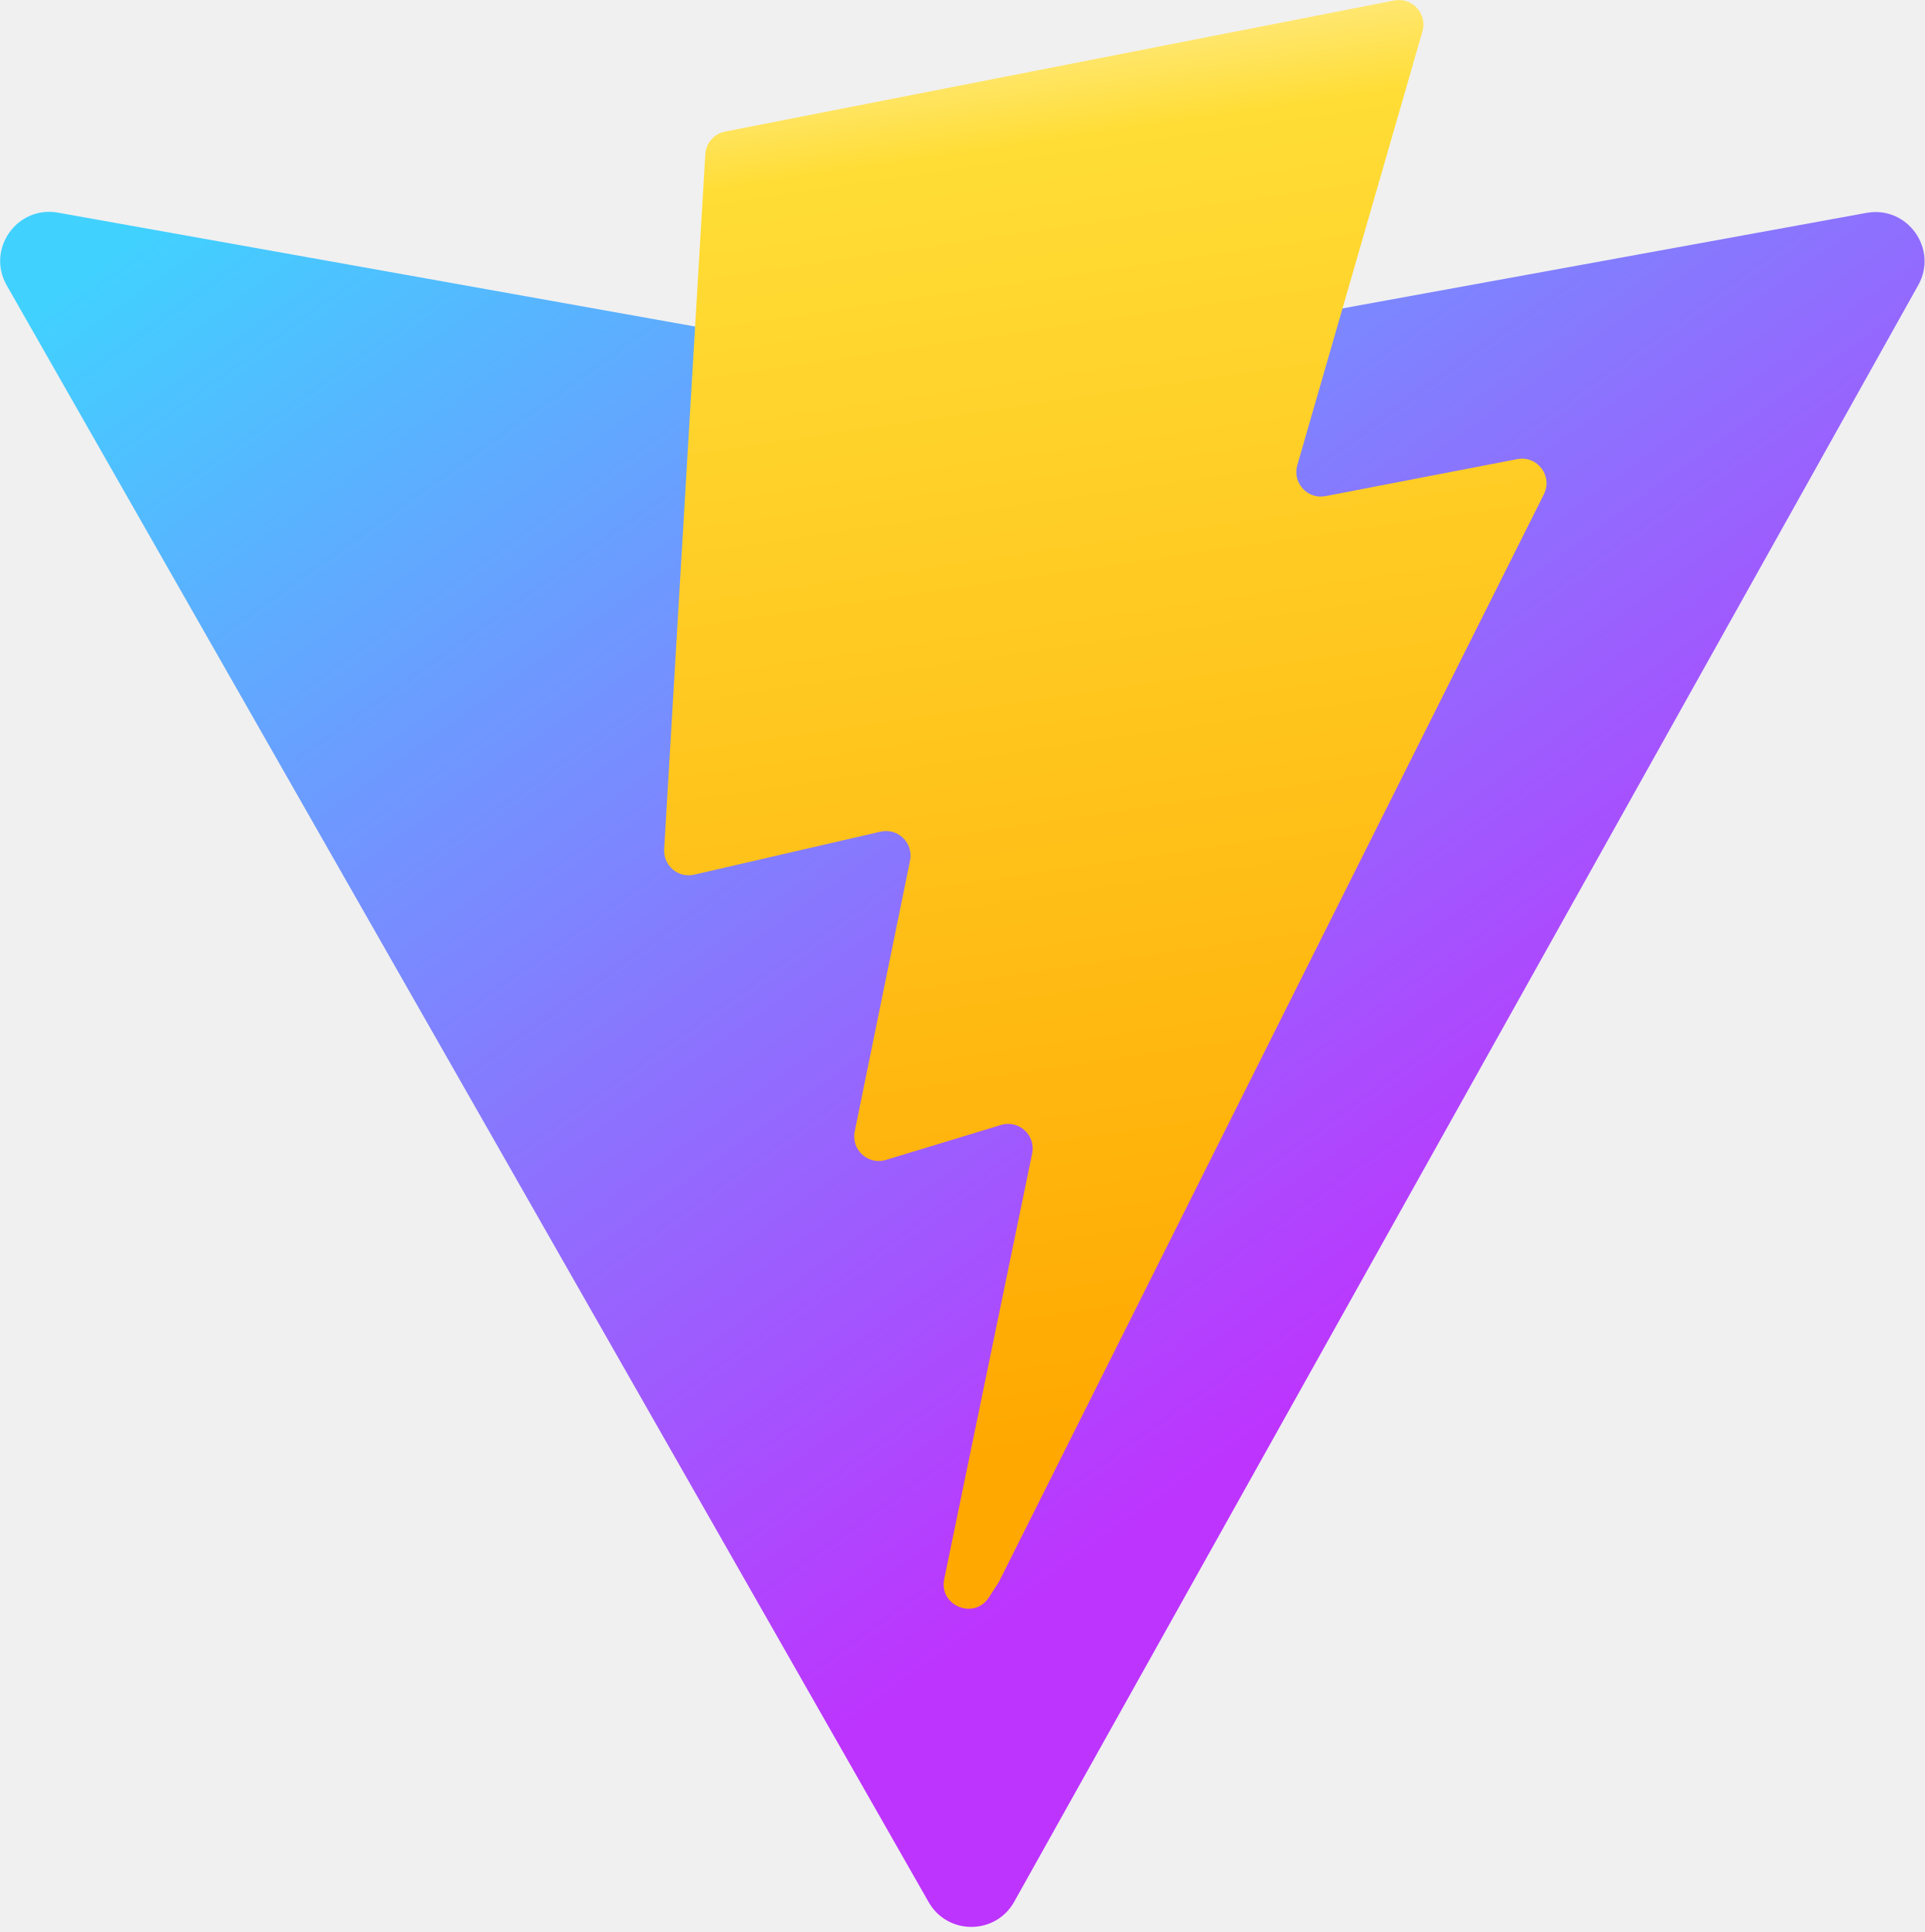
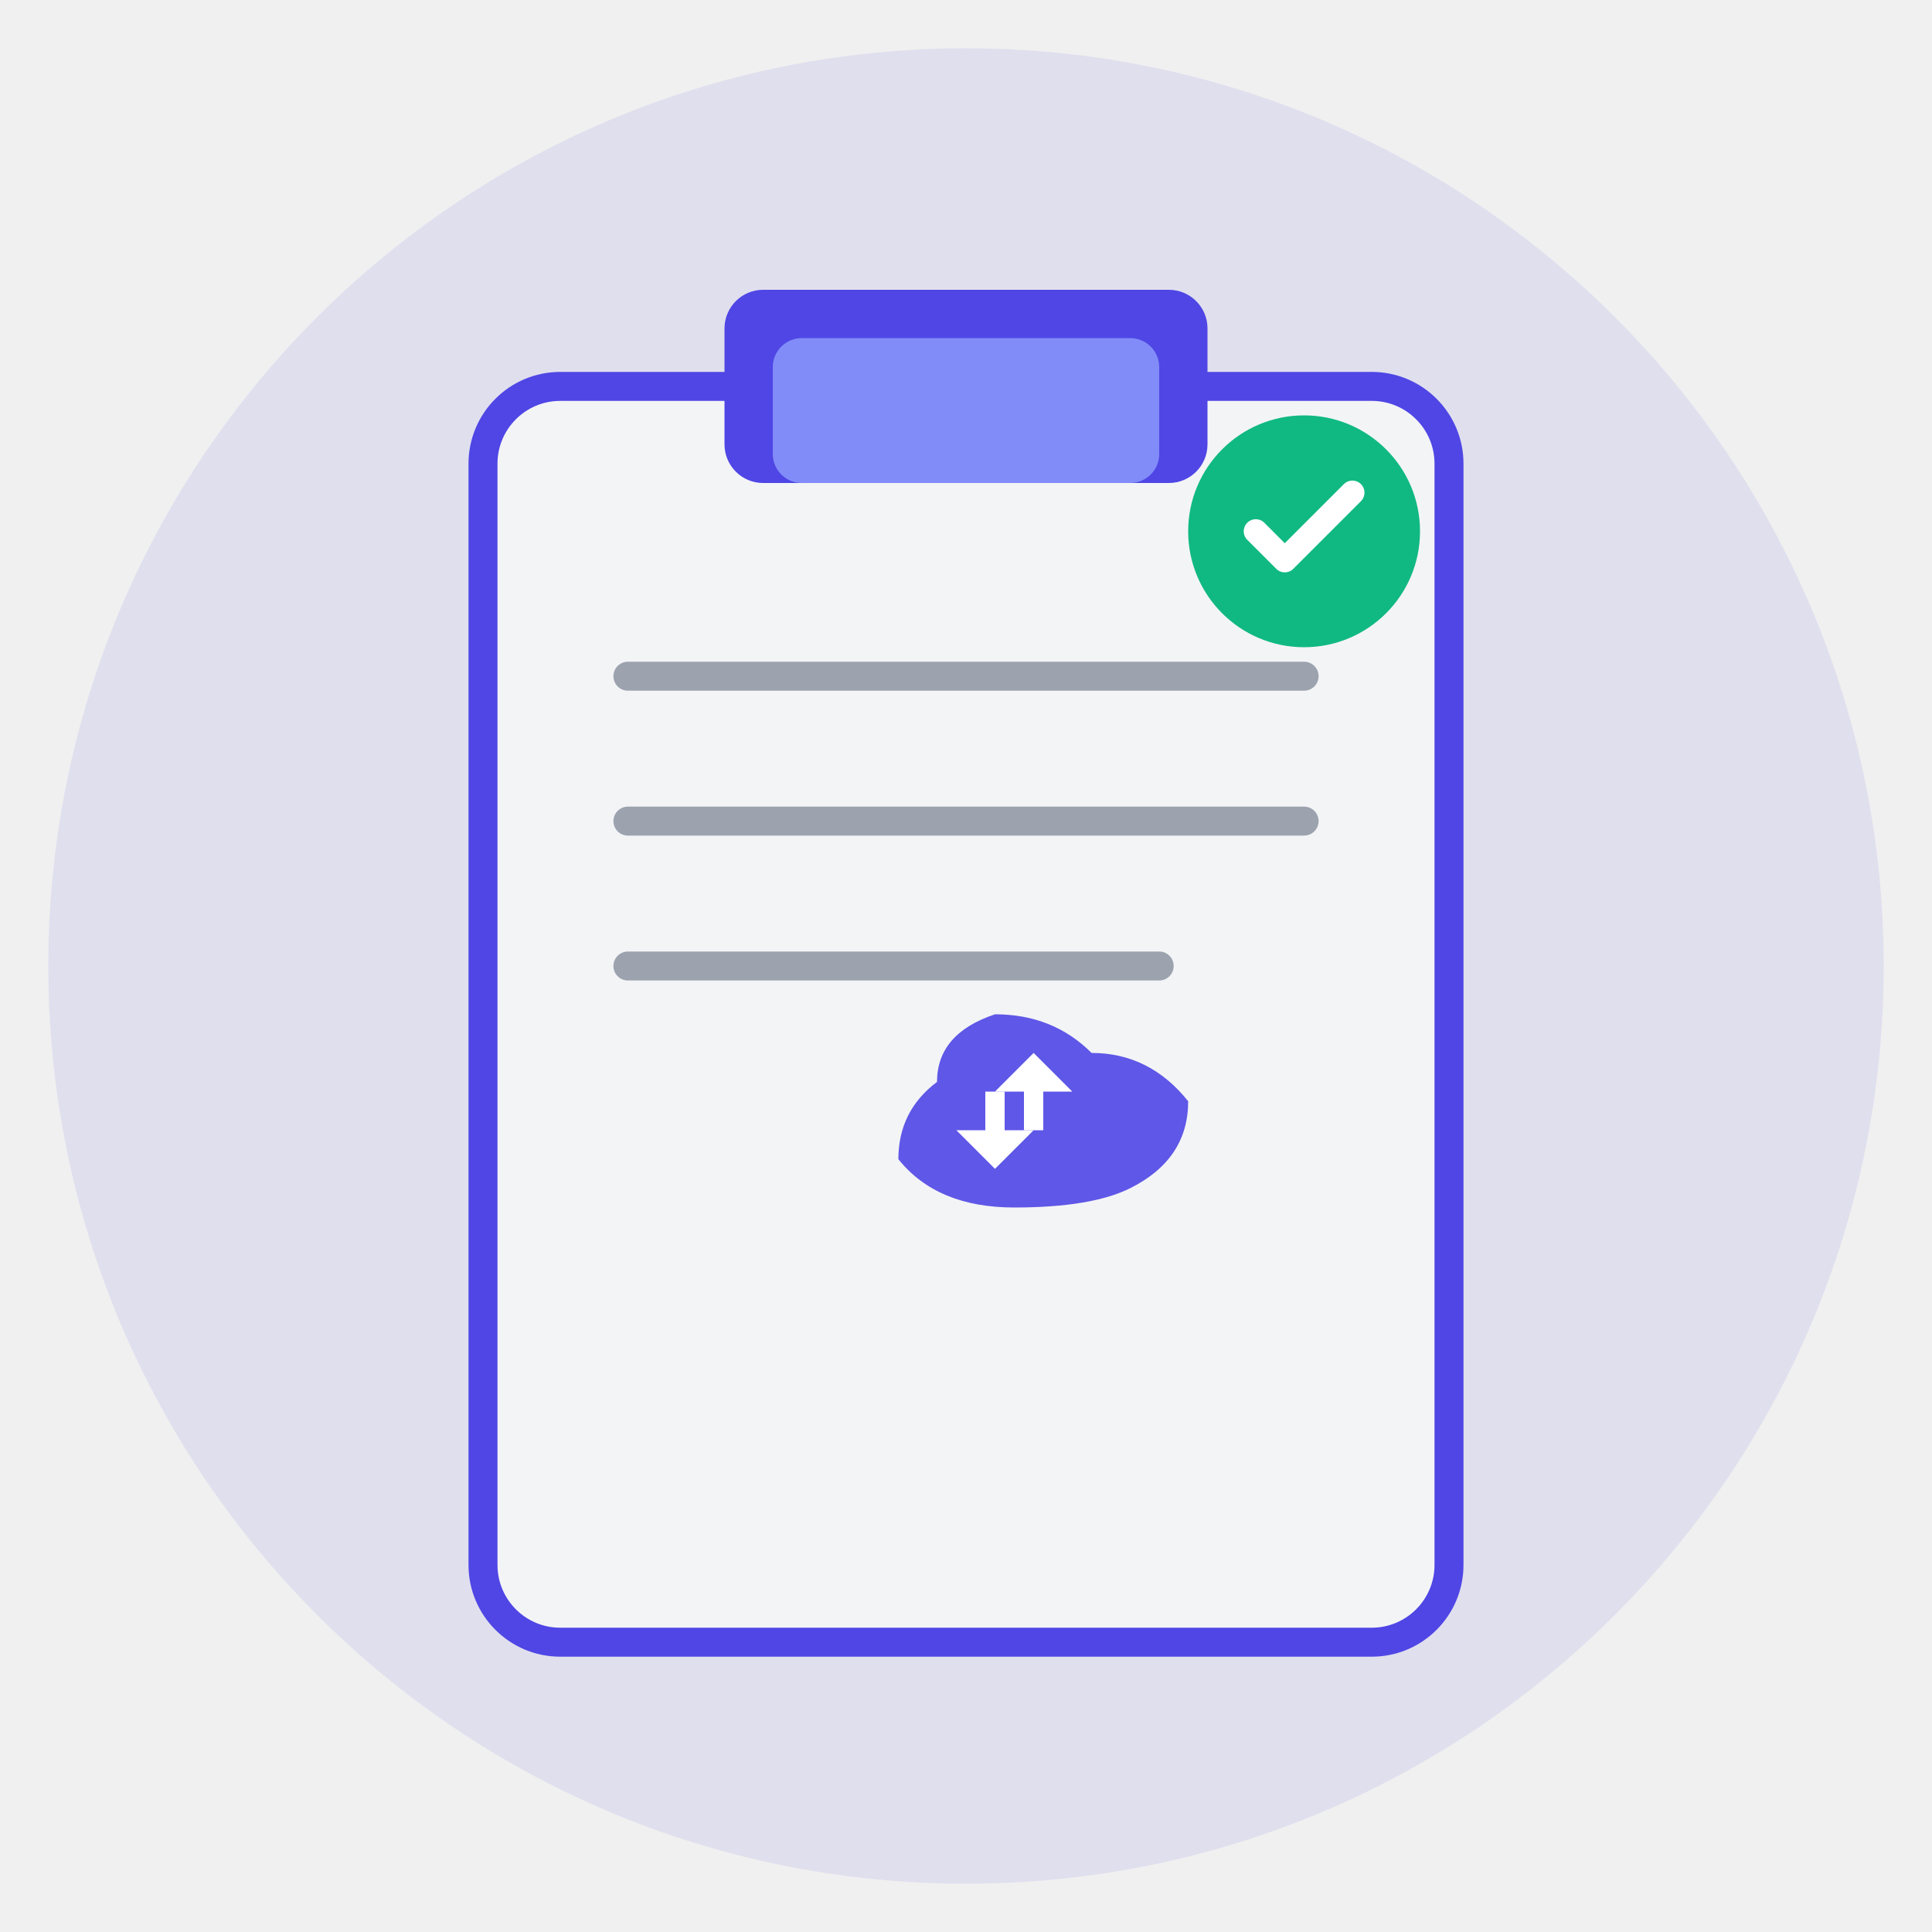
- <svg xmlns="http://www.w3.org/2000/svg" aria-hidden="true" role="img" class="iconify iconify--logos" width="31.88" height="32" preserveAspectRatio="xMidYMid meet" viewBox="0 0 256 257">
-   <defs>
-     <linearGradient id="IconifyId1813088fe1fbc01fb466" x1="-.828%" x2="57.636%" y1="7.652%" y2="78.411%">
-       <stop offset="0%" stop-color="#41D1FF" />
-       <stop offset="100%" stop-color="#BD34FE" />
-     </linearGradient>
-     <linearGradient id="IconifyId1813088fe1fbc01fb467" x1="43.376%" x2="50.316%" y1="2.242%" y2="89.03%">
-       <stop offset="0%" stop-color="#FFEA83" />
-       <stop offset="8.333%" stop-color="#FFDD35" />
-       <stop offset="100%" stop-color="#FFA800" />
-     </linearGradient>
-   </defs>
-   <path fill="url(#IconifyId1813088fe1fbc01fb466)" d="M255.153 37.938L134.897 252.976c-2.483 4.44-8.862 4.466-11.382.048L.875 37.958c-2.746-4.814 1.371-10.646 6.827-9.67l120.385 21.517a6.537 6.537 0 0 0 2.322-.004l117.867-21.483c5.438-.991 9.574 4.796 6.877 9.62Z" />
-   <path fill="url(#IconifyId1813088fe1fbc01fb467)" d="M185.432.063L96.44 17.501a3.268 3.268 0 0 0-2.634 3.014l-5.474 92.456a3.268 3.268 0 0 0 3.997 3.378l24.777-5.718c2.318-.535 4.413 1.507 3.936 3.838l-7.361 36.047c-.495 2.426 1.782 4.5 4.151 3.78l15.304-4.649c2.372-.72 4.652 1.36 4.15 3.788l-11.698 56.621c-.732 3.542 3.979 5.473 5.943 2.437l1.313-2.028l72.516-144.72c1.215-2.423-.88-5.186-3.54-4.672l-25.505 4.922c-2.396.462-4.435-1.77-3.759-4.114l16.646-57.705c.677-2.35-1.37-4.583-3.769-4.113Z" />
+ <svg xmlns="http://www.w3.org/2000/svg" viewBox="0 0 200 200" width="200" height="200">
+   <circle cx="100" cy="100" r="95" fill="#4F46E5" opacity="0.1" />
+   <rect x="50" y="40" width="100" height="130" rx="8" fill="#F3F4F6" stroke="#4F46E5" stroke-width="3" />
+   <rect x="75" y="30" width="50" height="20" rx="4" fill="#4F46E5" />
+   <rect x="80" y="35" width="40" height="15" rx="3" fill="#818CF8" />
+   <line x1="65" y1="70" x2="135" y2="70" stroke="#9CA3AF" stroke-width="3" stroke-linecap="round" />
+   <line x1="65" y1="85" x2="135" y2="85" stroke="#9CA3AF" stroke-width="3" stroke-linecap="round" />
+   <line x1="65" y1="100" x2="120" y2="100" stroke="#9CA3AF" stroke-width="3" stroke-linecap="round" />
+   <g transform="translate(105, 115)">
+     <path d="M0,10 Q-8,10 -12,5 Q-12,0 -8,-3 Q-8,-8 -2,-10 Q4,-10 8,-6 Q14,-6 18,-1 Q18,5 12,8 Q8,10 0,10 Z" fill="#4F46E5" opacity="0.9" />
+     <path d="M-3,-2 L-3,2 L-6,2 L-2,6 L2,2 L-1,2 L-1,-2 Z" fill="white" />
+     <path d="M3,2 L3,-2 L6,-2 L2,-6 L-2,-2 L1,-2 L1,2 Z" fill="white" />
+   </g>
+   <circle cx="135" cy="55" r="12" fill="#10B981" />
+   <path d="M130,55 L133,58 L140,51" stroke="white" stroke-width="2.5" fill="none" stroke-linecap="round" stroke-linejoin="round" />
</svg>
